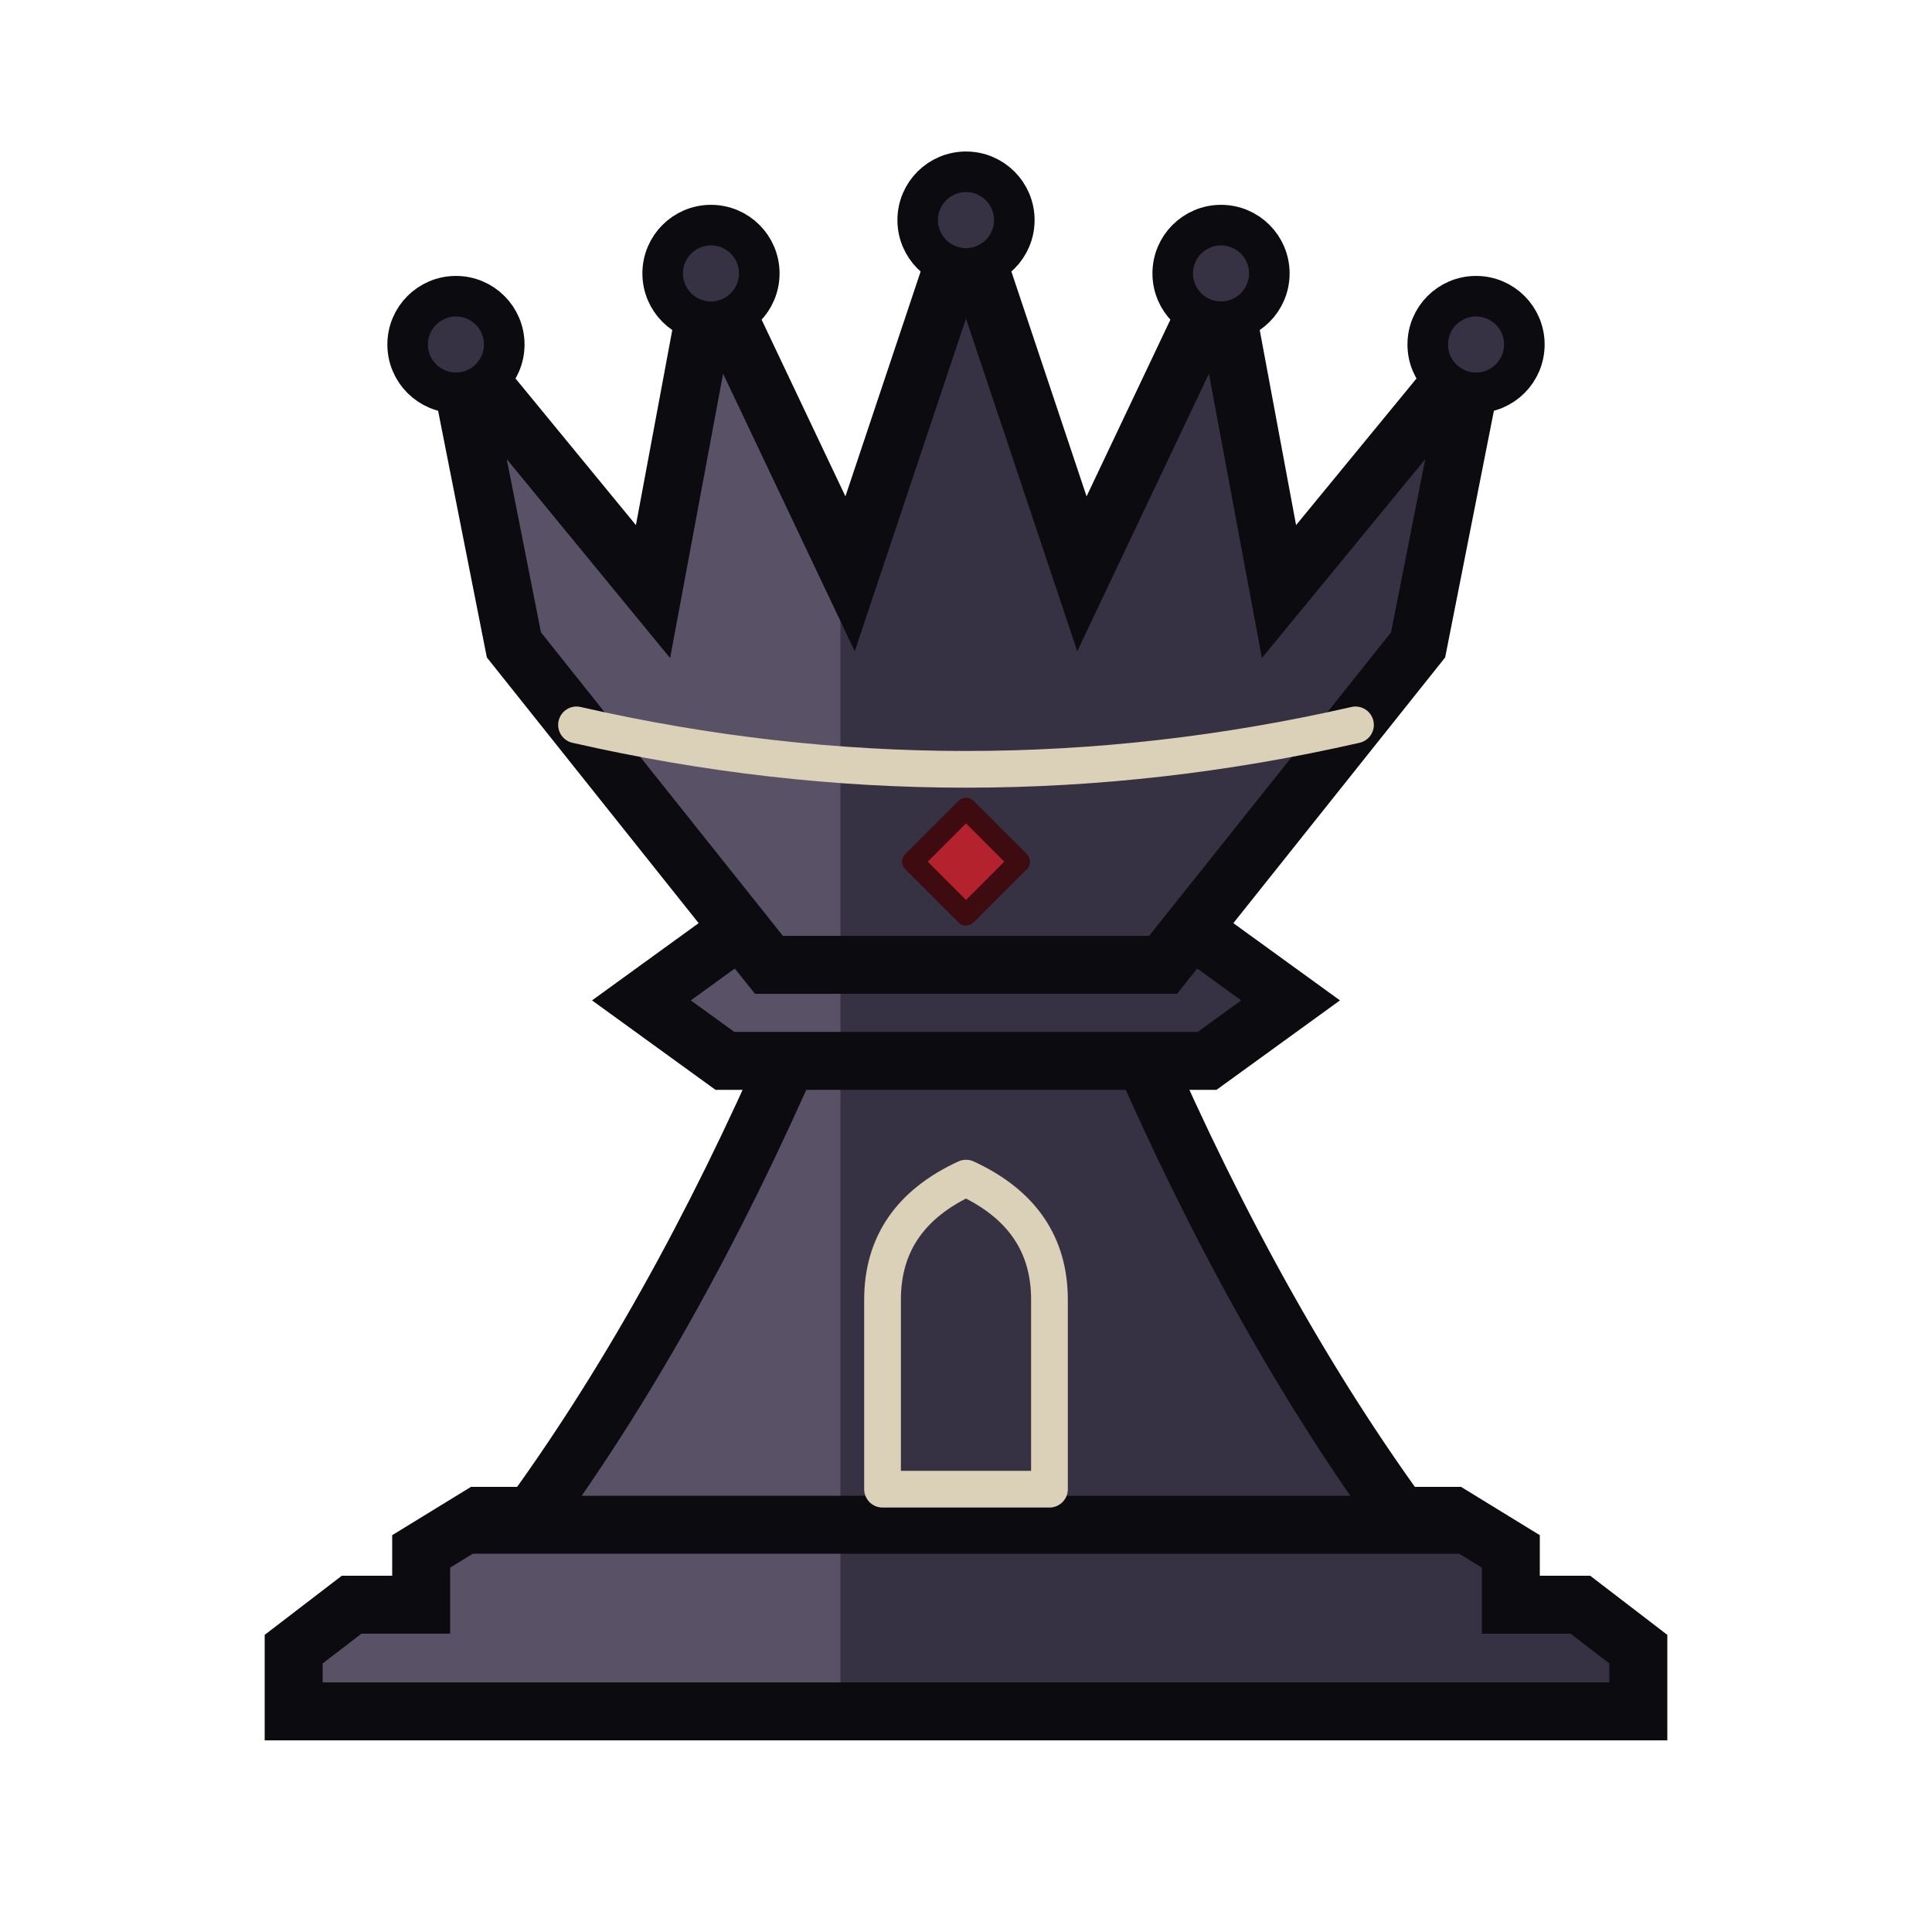
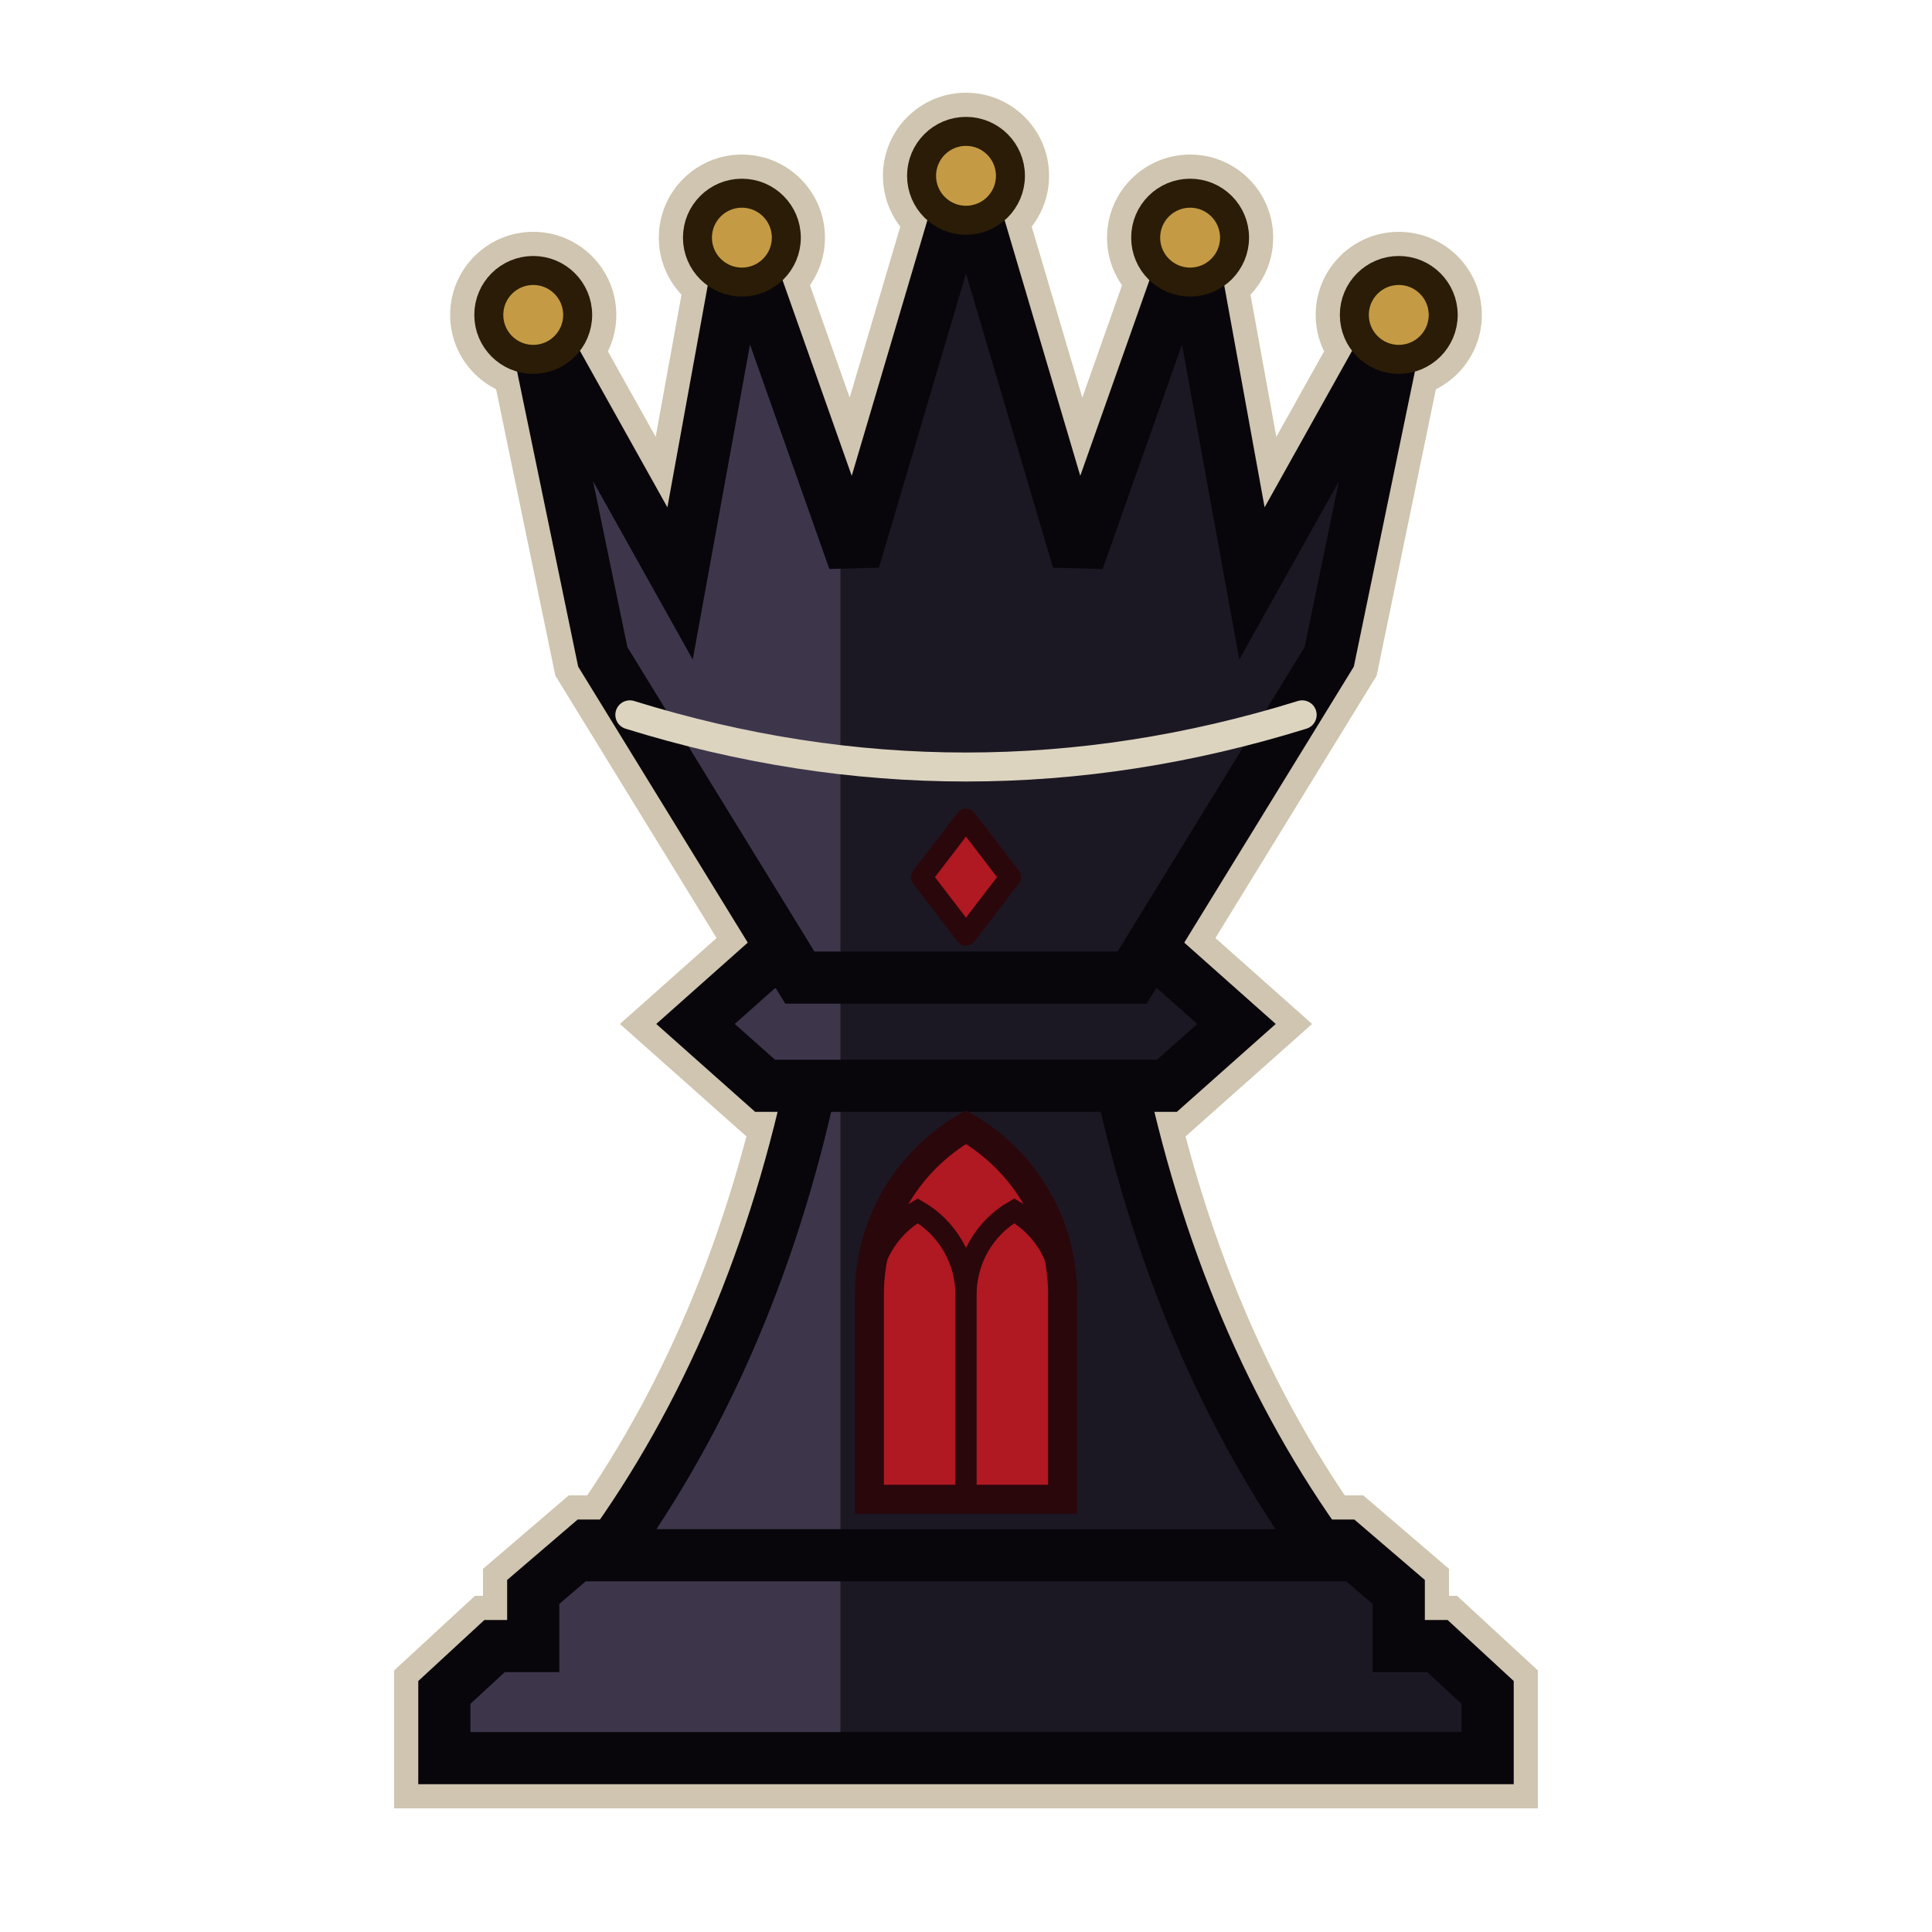
<svg xmlns="http://www.w3.org/2000/svg" viewBox="0 0 100 100" width="256" height="256">
  <defs>
    <clipPath id="p0">
-       <path d="M84.80,88.58 L84.80,85.36 L81.80,83.06 L78.20,83.06 L78.20,80.30 L75.20,78.46 L24.80,78.46 L21.80,80.30 L21.80,83.06 L18.20,83.06 L15.20,85.36 L15.20,88.58 Z" />
+       <path d="M50,91 L77,91 L77,87.6 L74.4,85.2 L72.4,85.2 L72.4,82.4 L69.6,80 L50,80 L30.4,80 L27.6,82.4 L27.6,85.2 L25.6,85.2 L23,87.6 L23,91 Z" />
    </clipPath>
    <clipPath id="p1">
-       <path d="M72.80,78.92 Q65.14,68.49 58.88,54.08 L41.12,54.08 Q34.86,68.49 27.20,78.92 Z" />
+       <path d="M68.6,80.5 Q60.82,69.79 57.8,55 L42.2,55 Q39.18,69.79 31.4,80.5 Z" />
    </clipPath>
    <clipPath id="p2">
-       <path d="M66.80,51.78 L62.48,48.65 L37.52,48.65 L33.20,51.78 L37.52,54.91 L62.48,54.91 Z" />
+       <path d="M64,53 L60.4,49.8 L39.6,49.8 L36,53 L39.6,56.2 L60.4,56.2 Z" />
    </clipPath>
    <clipPath id="p3">
-       <path d="M39.80,49.94 L26.60,33.38 L23.60,18.20 L33.80,30.62 L36.80,14.52 L44.00,29.70 L50.00,11.76 L56.00,29.70 L63.20,14.52 L66.20,30.62 L76.40,18.20 L73.40,33.38 L60.20,49.94 Z" />
+       <path d="M50,50.6 L58.6,50.6 L68.8,34 L72.4,16.6 L64.8,30.2 L61.6,12.6 L55.8,29 L50,9.4 L44.2,29 L38.4,12.6 L35.2,30.2 L27.6,16.6 L31.2,34 L41.4,50.6 Z" />
    </clipPath>
  </defs>
-   <path d="M84.80,88.58 L84.80,85.36 L81.80,83.06 L78.20,83.06 L78.20,80.30 L75.20,78.46 L24.80,78.46 L21.80,80.30 L21.80,83.06 L18.20,83.06 L15.20,85.36 L15.20,88.58 Z" fill="#373243" />
+   <path d="M50,91 L77,91 L77,87.6 L74.4,85.2 L72.4,85.2 L72.4,82.4 L69.6,80 L50,80 L30.4,80 L27.6,82.4 L27.6,85.2 L25.6,85.2 L23,87.6 L23,91 Z" fill="none" stroke="#cfc5b0" stroke-width="5.2" stroke-linejoin="miter" stroke-miterlimit="3" />
+   <path d="M68.6,80.5 Q60.82,69.79 57.8,55 L42.2,55 Q39.18,69.79 31.4,80.5 Z" fill="none" stroke="#cfc5b0" stroke-width="5.2" stroke-linejoin="miter" stroke-miterlimit="3" />
+   <path d="M64,53 L60.4,49.8 L39.6,49.8 L36,53 L39.6,56.2 L60.4,56.2 Z" fill="none" stroke="#cfc5b0" stroke-width="5.2" stroke-linejoin="miter" stroke-miterlimit="3" />
+   <path d="M50,50.6 L58.6,50.6 L68.8,34 L72.4,16.6 L64.8,30.2 L61.6,12.6 L55.8,29 L50,9.4 L44.2,29 L38.4,12.6 L35.2,30.2 L27.6,16.6 L31.2,34 L41.4,50.6 Z" fill="none" stroke="#cfc5b0" stroke-width="5.2" stroke-linejoin="miter" stroke-miterlimit="3" />
+   <circle cx="50" cy="9.1" r="4.3" fill="#cfc5b0" />
+   <circle cx="61.6" cy="12.3" r="4.3" fill="#cfc5b0" />
+   <circle cx="72.4" cy="16.3" r="4.3" fill="#cfc5b0" />
+   <circle cx="38.4" cy="12.3" r="4.3" fill="#cfc5b0" />
+   <circle cx="27.6" cy="16.3" r="4.3" fill="#cfc5b0" />
+   <path d="M50,91 L77,91 L77,87.6 L74.4,85.2 L72.4,85.2 L72.4,82.4 L69.6,80 L50,80 L30.4,80 L27.6,82.4 L27.6,85.2 L25.6,85.2 L23,87.6 L23,91 Z" fill="#1c1823" />
  <g clip-path="url(#p0)">
-     <rect x="0" y="0" width="43.5" height="100" fill="#595267" />
+     <rect x="0" y="0" width="43.5" height="100" fill="#3d364b" />
  </g>
-   <path d="M84.80,88.58 L84.80,85.36 L81.80,83.06 L78.20,83.06 L78.20,80.30 L75.20,78.46 L24.80,78.46 L21.80,80.30 L21.80,83.06 L18.20,83.06 L15.20,85.36 L15.20,88.58 Z" fill="none" stroke="#0c0b10" stroke-width="3.0" stroke-linejoin="miter" stroke-miterlimit="3" />
-   <path d="M72.80,78.92 Q65.14,68.49 58.88,54.08 L41.12,54.08 Q34.86,68.49 27.20,78.92 Z" fill="#373243" />
+   <path d="M50,91 L77,91 L77,87.6 L74.4,85.2 L72.4,85.2 L72.4,82.4 L69.6,80 L50,80 L30.4,80 L27.6,82.4 L27.6,85.2 L25.6,85.2 L23,87.6 L23,91 Z" fill="none" stroke="#08060b" stroke-width="2.7" stroke-linejoin="miter" stroke-miterlimit="3" />
+   <path d="M68.6,80.5 Q60.82,69.79 57.8,55 L42.2,55 Q39.18,69.79 31.4,80.5 Z" fill="#1c1823" />
  <g clip-path="url(#p1)">
-     <rect x="0" y="0" width="43.5" height="100" fill="#595267" />
+     <rect x="0" y="0" width="43.5" height="100" fill="#3d364b" />
  </g>
-   <path d="M72.80,78.92 Q65.14,68.49 58.88,54.08 L41.12,54.08 Q34.86,68.49 27.20,78.92 Z" fill="none" stroke="#0c0b10" stroke-width="3.0" stroke-linejoin="miter" stroke-miterlimit="3" />
-   <path d="M66.80,51.78 L62.48,48.65 L37.52,48.65 L33.20,51.78 L37.52,54.91 L62.48,54.91 Z" fill="#373243" />
+   <path d="M68.6,80.5 Q60.82,69.79 57.8,55 L42.2,55 Q39.18,69.79 31.4,80.5 Z" fill="none" stroke="#08060b" stroke-width="2.7" stroke-linejoin="miter" stroke-miterlimit="3" />
+   <path d="M64,53 L60.4,49.8 L39.6,49.8 L36,53 L39.6,56.2 L60.4,56.2 Z" fill="#1c1823" />
  <g clip-path="url(#p2)">
-     <rect x="0" y="0" width="43.5" height="100" fill="#595267" />
+     <rect x="0" y="0" width="43.5" height="100" fill="#3d364b" />
  </g>
-   <path d="M66.80,51.78 L62.48,48.65 L37.52,48.65 L33.20,51.78 L37.52,54.91 L62.48,54.91 Z" fill="none" stroke="#0c0b10" stroke-width="3.0" stroke-linejoin="miter" stroke-miterlimit="3" />
-   <path d="M39.80,49.94 L26.60,33.38 L23.60,18.20 L33.80,30.62 L36.80,14.52 L44.00,29.70 L50.00,11.76 L56.00,29.70 L63.20,14.52 L66.20,30.62 L76.40,18.20 L73.40,33.38 L60.20,49.94 Z" fill="#373243" />
+   <path d="M64,53 L60.4,49.8 L39.6,49.8 L36,53 L39.6,56.2 L60.4,56.2 Z" fill="none" stroke="#08060b" stroke-width="2.7" stroke-linejoin="miter" stroke-miterlimit="3" />
+   <path d="M50,50.6 L58.6,50.6 L68.8,34 L72.4,16.6 L64.8,30.2 L61.6,12.6 L55.8,29 L50,9.4 L44.2,29 L38.4,12.6 L35.2,30.2 L27.6,16.6 L31.2,34 L41.4,50.6 Z" fill="#1c1823" />
  <g clip-path="url(#p3)">
-     <rect x="0" y="0" width="43.5" height="100" fill="#595267" />
+     <rect x="0" y="0" width="43.5" height="100" fill="#3d364b" />
  </g>
-   <path d="M39.80,49.94 L26.60,33.38 L23.60,18.20 L33.80,30.62 L36.80,14.52 L44.00,29.70 L50.00,11.76 L56.00,29.70 L63.20,14.52 L66.20,30.62 L76.40,18.20 L73.40,33.38 L60.20,49.94 Z" fill="none" stroke="#0c0b10" stroke-width="3.0" stroke-linejoin="miter" stroke-miterlimit="3" />
-   <path d="M29.84,37.52 Q50.00,42.12 70.16,37.52" fill="none" stroke="#dbd1b9" stroke-width="1.9" stroke-linecap="round" stroke-linejoin="round" />
-   <path d="M50.00,41.84 L52.76,44.60 L50.00,47.36 L47.24,44.60 Z" fill="#b3222d" stroke="#3d0b10" stroke-width="1.1" stroke-linejoin="round" />
-   <path d="M45.68,77.08 L45.68,67.27 Q45.68,62.97 50.00,60.98 Q54.32,62.97 54.32,67.27 L54.32,77.08 Z" fill="none" stroke="#dbd1b9" stroke-width="1.9" stroke-linecap="round" stroke-linejoin="round" />
-   <circle cx="23.6" cy="17.832" r="2.5" fill="#373243" stroke="#0c0b10" stroke-width="2.10" />
-   <circle cx="36.8" cy="14.152" r="2.5" fill="#373243" stroke="#0c0b10" stroke-width="2.10" />
-   <circle cx="50.0" cy="11.392" r="2.5" fill="#373243" stroke="#0c0b10" stroke-width="2.10" />
-   <circle cx="63.2" cy="14.152" r="2.5" fill="#373243" stroke="#0c0b10" stroke-width="2.10" />
-   <circle cx="76.4" cy="17.832" r="2.5" fill="#373243" stroke="#0c0b10" stroke-width="2.10" />
+   <path d="M50,50.6 L58.6,50.6 L68.8,34 L72.4,16.6 L64.8,30.2 L61.6,12.6 L55.8,29 L50,9.4 L44.2,29 L38.4,12.6 L35.2,30.2 L27.6,16.6 L31.2,34 L41.4,50.6 Z" fill="none" stroke="#08060b" stroke-width="2.7" stroke-linejoin="miter" stroke-miterlimit="3" />
+   <path d="M32.6,37 Q50,42.4 67.4,37" fill="none" stroke="#ddd4c0" stroke-width="1.5" stroke-linecap="round" stroke-linejoin="round" />
+   <path d="M50,42.4 L52.3,45.4 L50,48.4 L47.7,45.4 Z" fill="#b01822" stroke="#2a070b" stroke-width="1.1" stroke-linejoin="round" />
+   <path d="M45,77.6 L45,67 A10,10 0 0 1 50,58.34 A10,10 0 0 1 55,67 L55,77.6 Z" fill="#b01822" stroke="#2a070b" stroke-width="1.5" stroke-linejoin="miter" />
+   <path d="M50,67 L50,77.6 M45,67 A5,5 0 0 1 47.5,62.67 A5,5 0 0 1 50,67 M50,67 A5,5 0 0 1 52.5,62.67 A5,5 0 0 1 55,67" fill="none" stroke="#2a070b" stroke-width="1.1" stroke-linecap="butt" />
+   <circle cx="50" cy="9.1" r="2.3" fill="#c49b44" stroke="#2a1c06" stroke-width="1.5" />
+   <circle cx="61.6" cy="12.3" r="2.3" fill="#c49b44" stroke="#2a1c06" stroke-width="1.5" />
+   <circle cx="72.4" cy="16.3" r="2.3" fill="#c49b44" stroke="#2a1c06" stroke-width="1.5" />
+   <circle cx="38.4" cy="12.3" r="2.3" fill="#c49b44" stroke="#2a1c06" stroke-width="1.5" />
+   <circle cx="27.6" cy="16.3" r="2.3" fill="#c49b44" stroke="#2a1c06" stroke-width="1.5" />
</svg>
